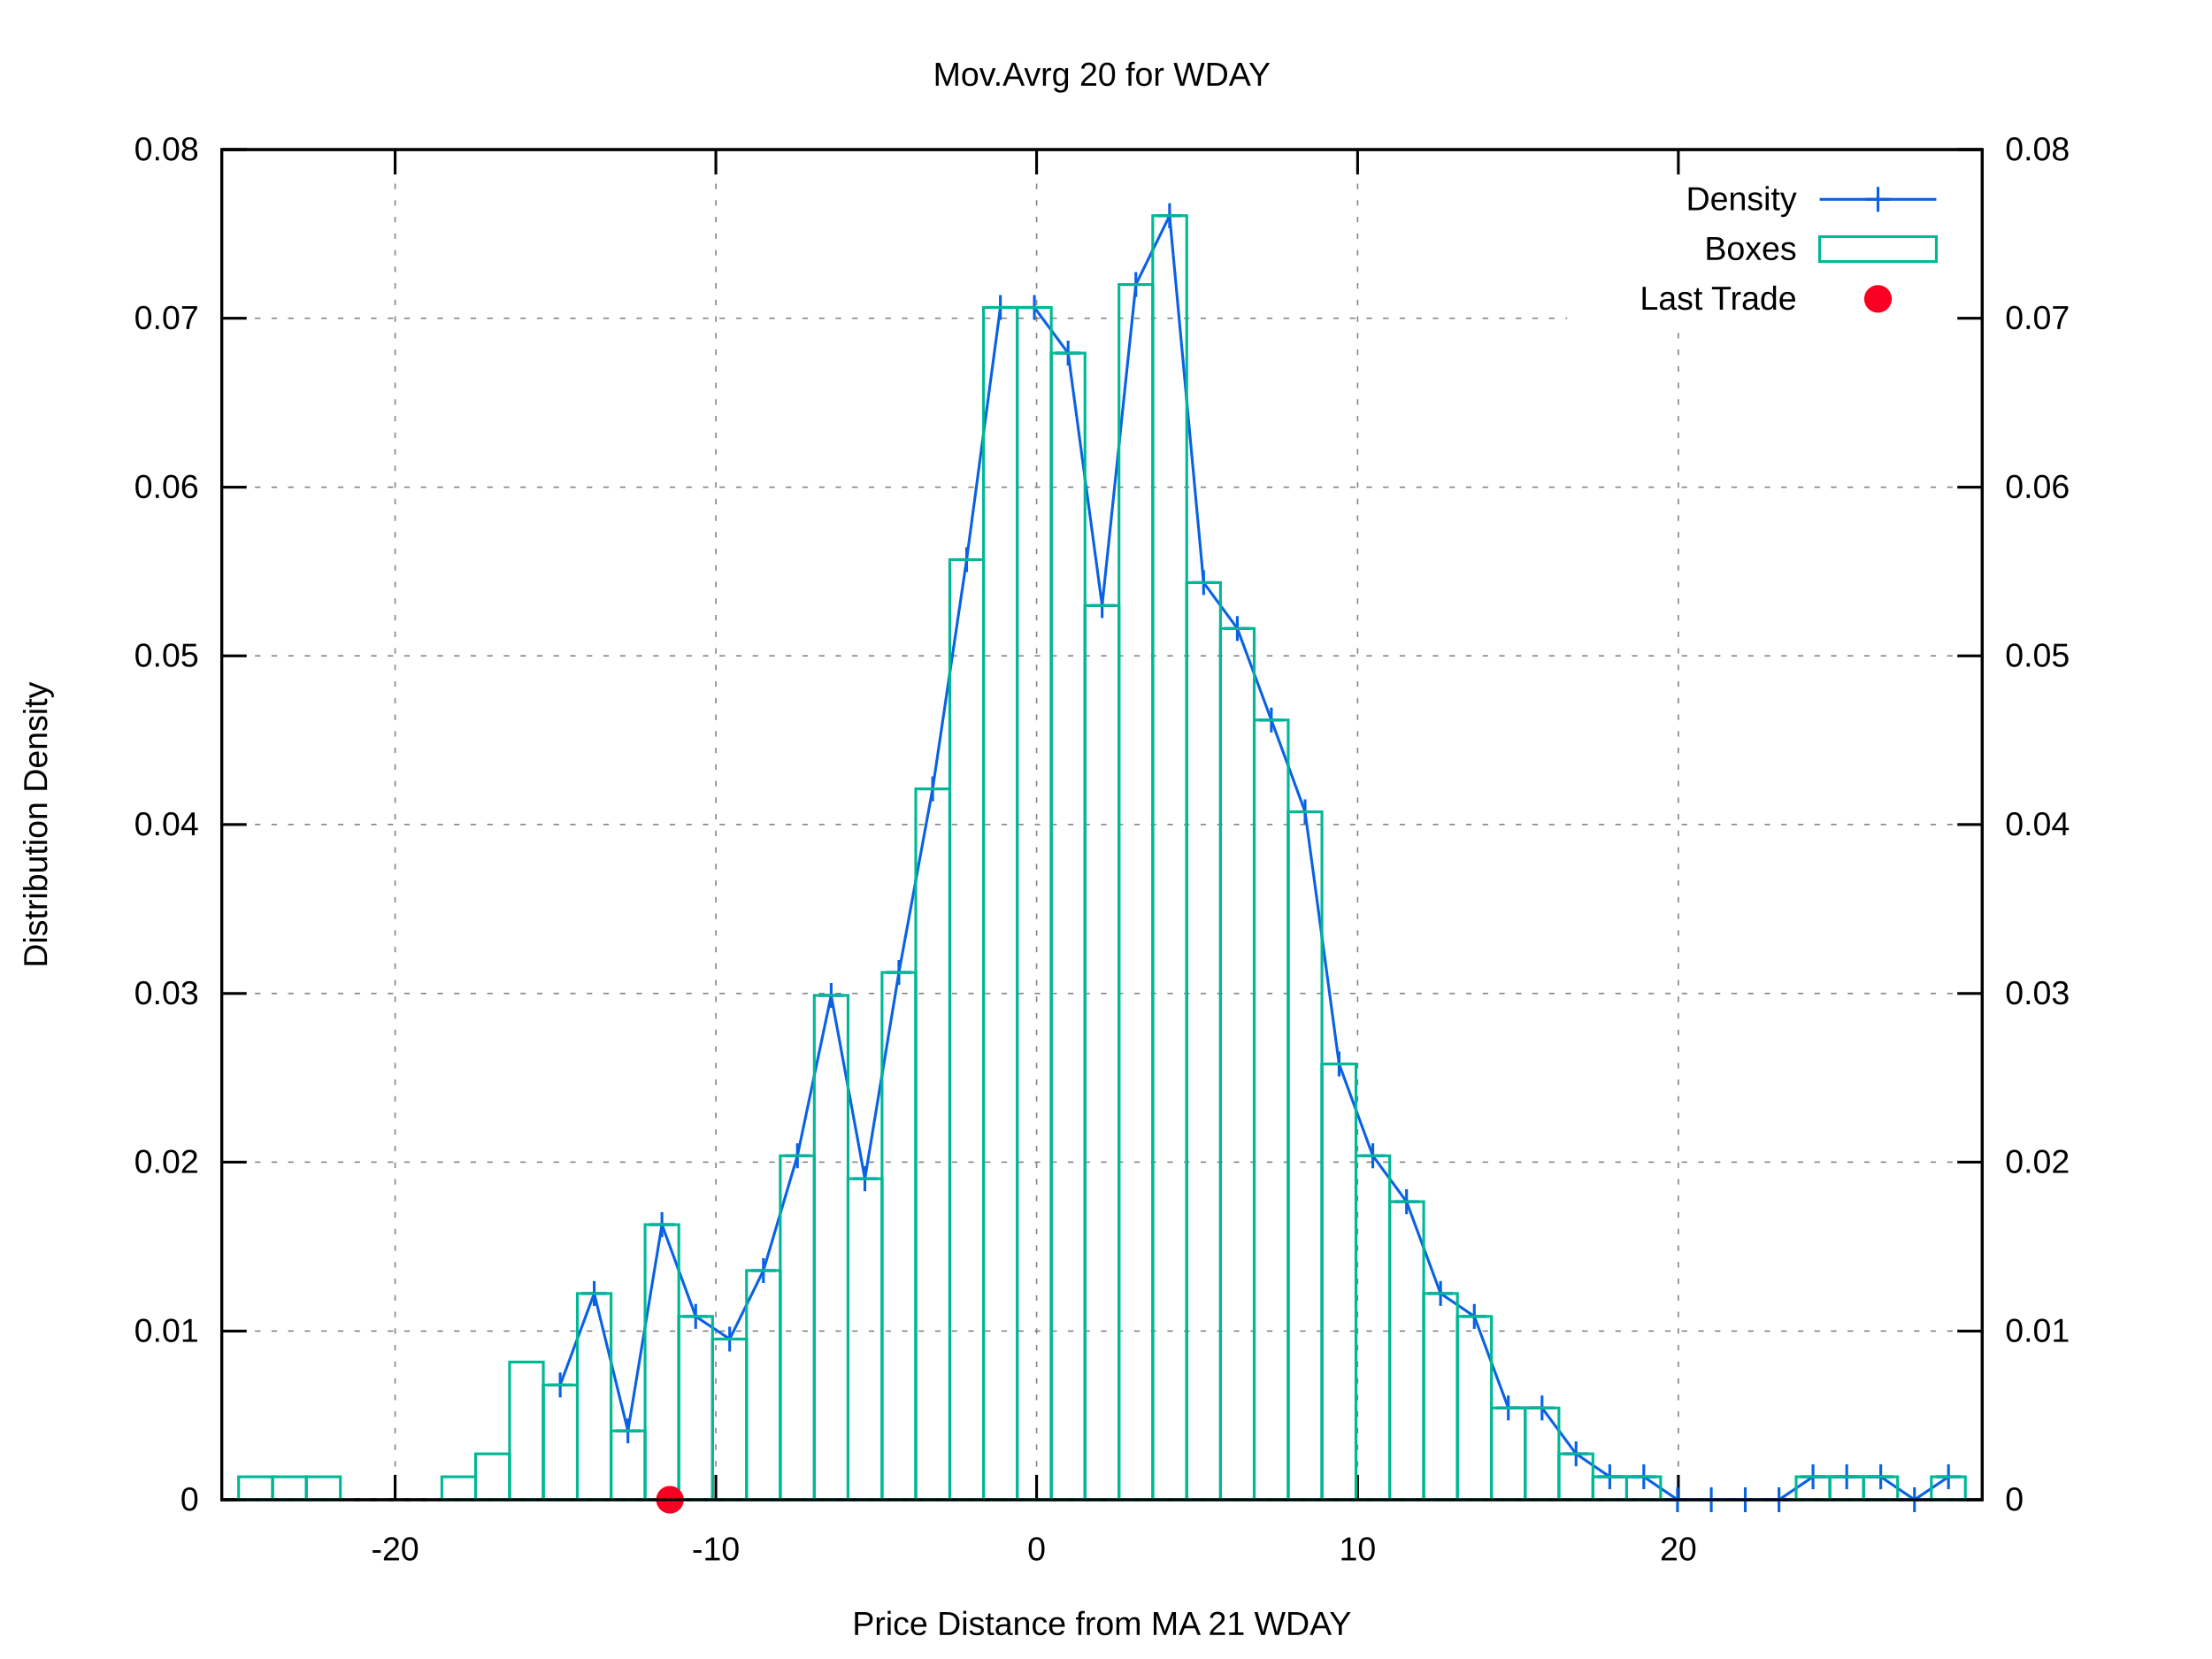
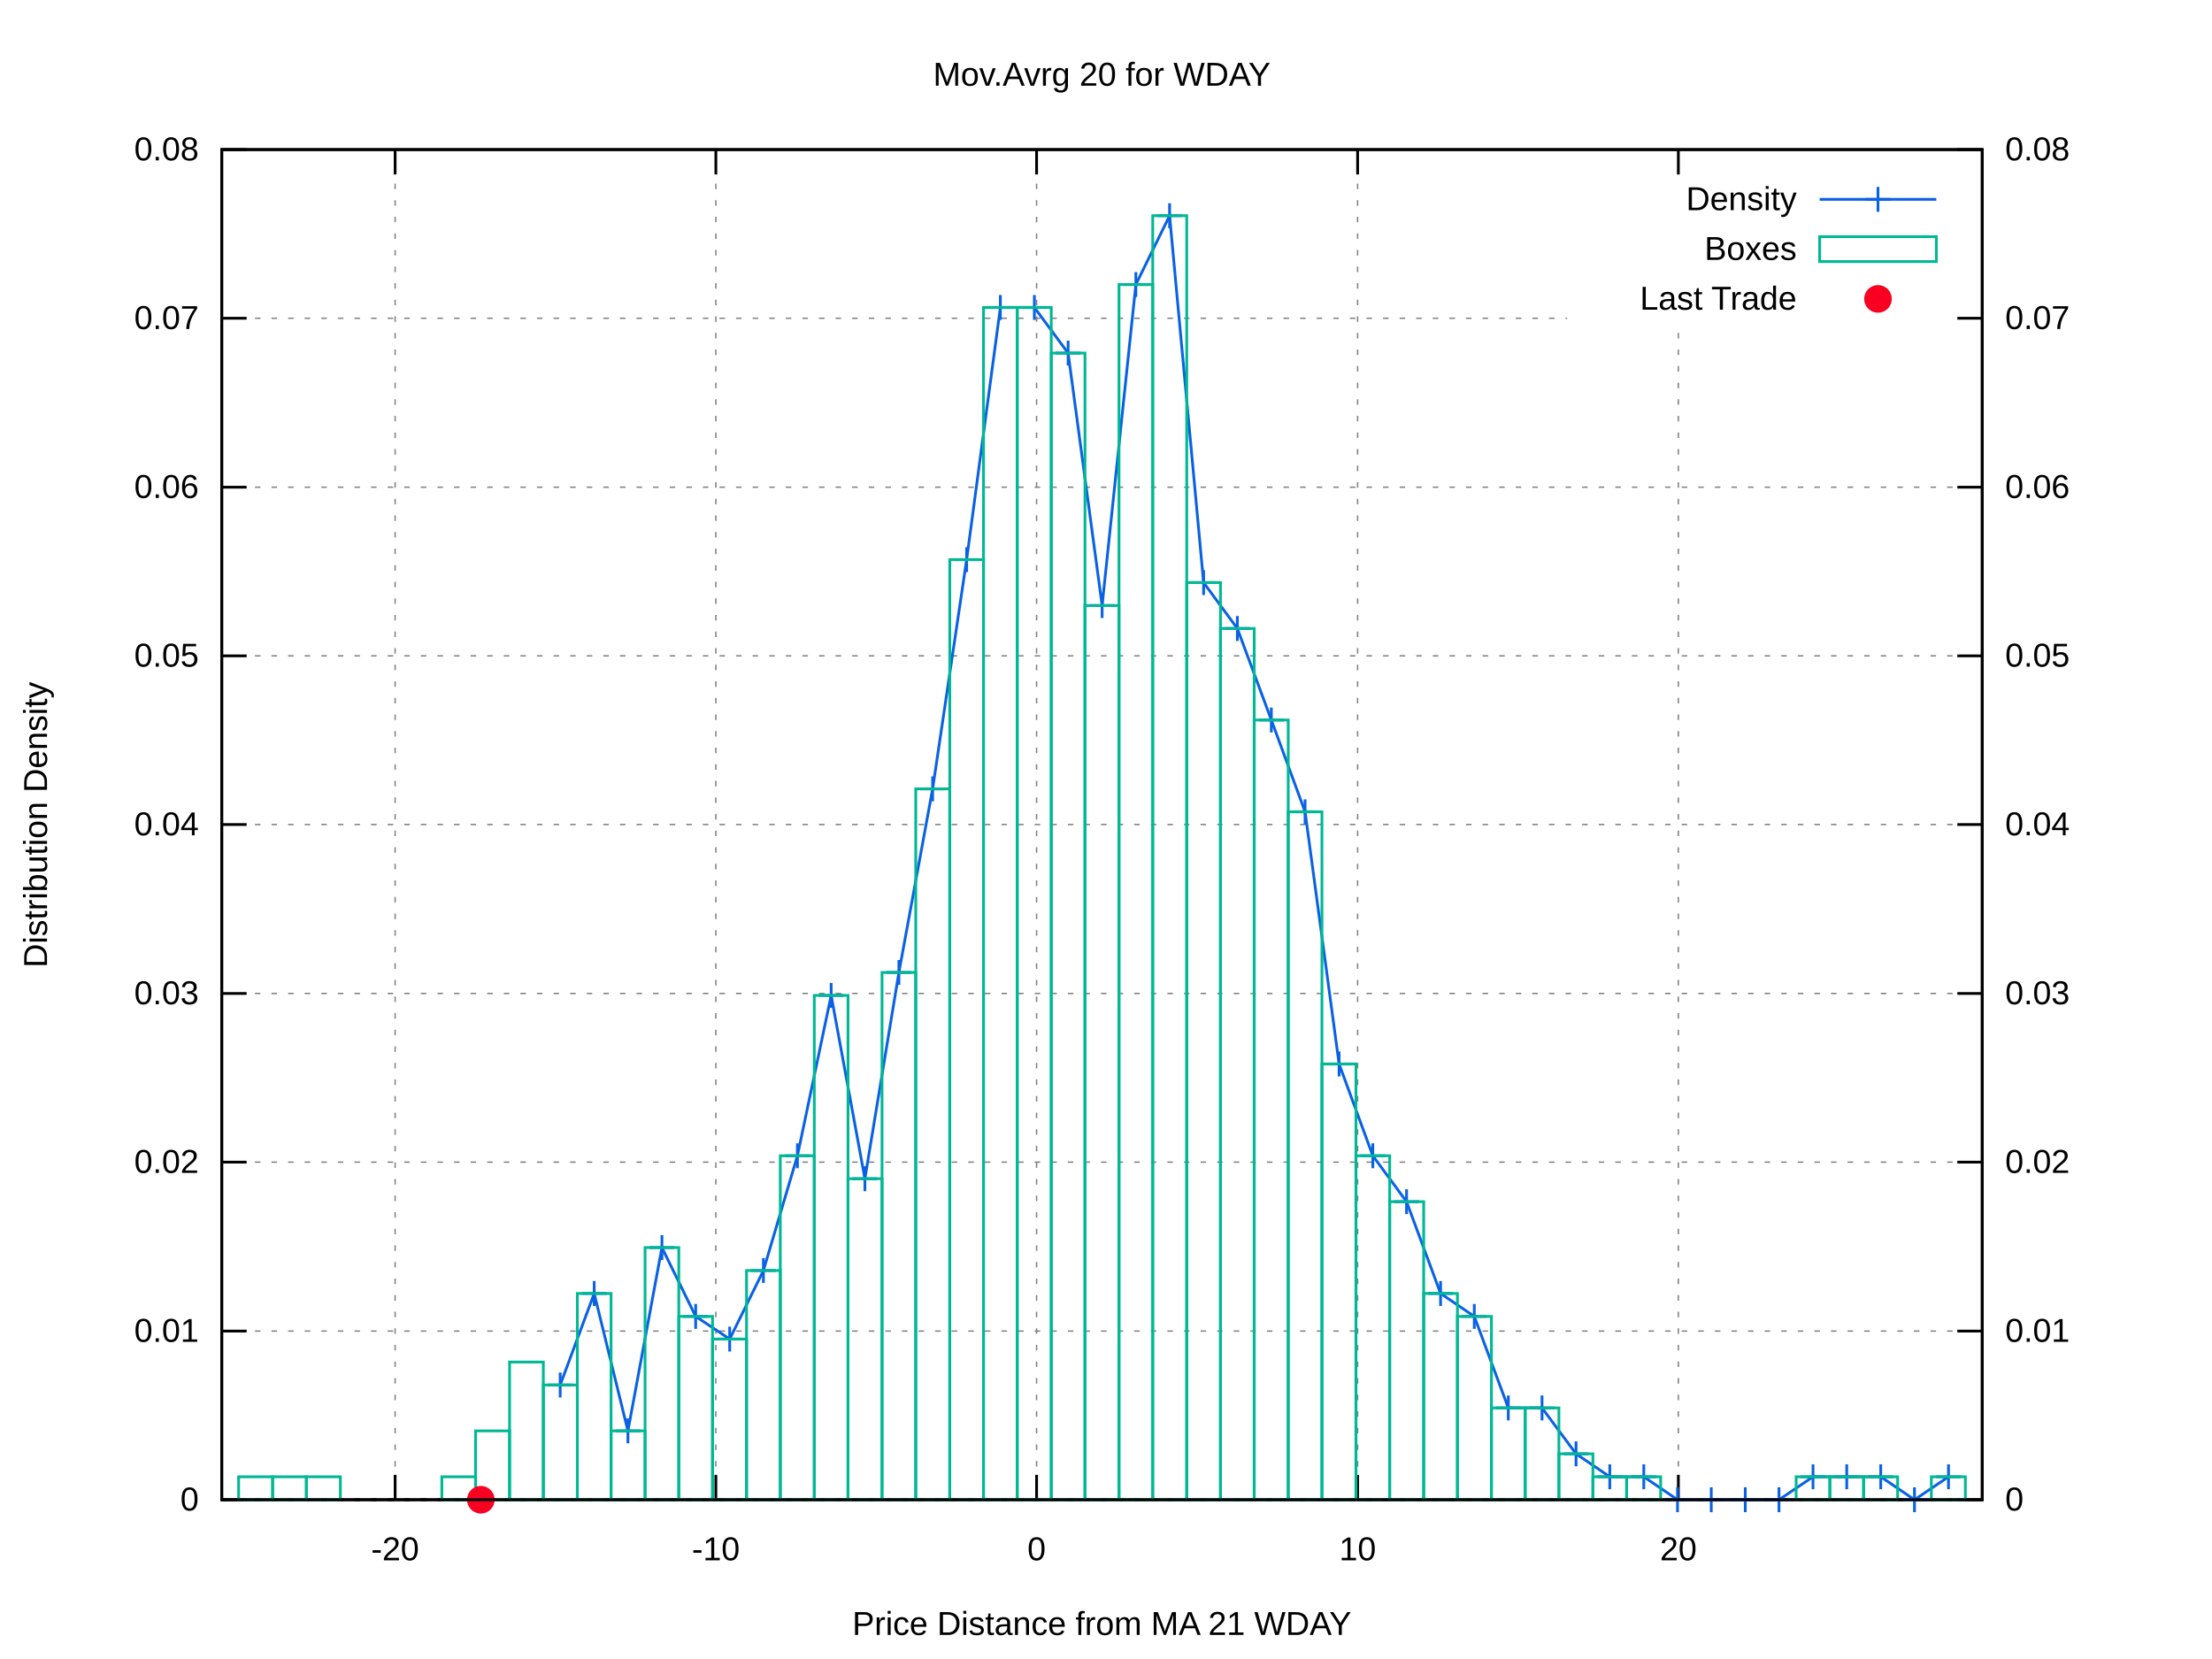
<svg xmlns="http://www.w3.org/2000/svg" xmlns:xlink="http://www.w3.org/1999/xlink" viewBox="0 0 800 600">
  <g id="gnuplot_canvas">
    <rect x="0" y="0" width="800" height="600" fill="#ffffff" />
    <defs>
      <circle id="gpDot" r="0.5" stroke-width="0.5" />
      <path id="gpPt0" stroke-width="0.222" stroke="currentColor" d="M-1,0 h2 M0,-1 v2" />
      <path id="gpPt1" stroke-width="0.222" stroke="currentColor" d="M-1,-1 L1,1 M1,-1 L-1,1" />
      <path id="gpPt2" stroke-width="0.222" stroke="currentColor" d="M-1,0 L1,0 M0,-1 L0,1 M-1,-1 L1,1 M-1,1 L1,-1" />
      <rect id="gpPt3" stroke-width="0.222" stroke="currentColor" x="-1" y="-1" width="2" height="2" />
      <rect id="gpPt4" stroke-width="0.222" stroke="currentColor" fill="currentColor" x="-1" y="-1" width="2" height="2" />
      <circle id="gpPt5" stroke-width="0.222" stroke="currentColor" cx="0" cy="0" r="1" />
      <use xlink:href="#gpPt5" id="gpPt6" fill="currentColor" stroke="none" />
      <path id="gpPt7" stroke-width="0.222" stroke="currentColor" d="M0,-1.33 L-1.33,0.67 L1.33,0.67 z" />
      <use xlink:href="#gpPt7" id="gpPt8" fill="currentColor" stroke="none" />
      <use xlink:href="#gpPt7" id="gpPt9" stroke="currentColor" transform="rotate(180)" />
      <use xlink:href="#gpPt9" id="gpPt10" fill="currentColor" stroke="none" />
      <use xlink:href="#gpPt3" id="gpPt11" stroke="currentColor" transform="rotate(45)" />
      <use xlink:href="#gpPt11" id="gpPt12" fill="currentColor" stroke="none" />
      <path id="gpPt13" stroke-width="0.222" stroke="currentColor" d="M0,1.330 L1.265,0.411 L0.782,-1.067 L-0.782,-1.076 L-1.265,0.411 z" />
      <use xlink:href="#gpPt13" id="gpPt14" fill="currentColor" stroke="none" />
      <filter id="textbox" filterUnits="objectBoundingBox" x="0" y="0" height="1" width="1">
        <feFlood flood-color="#FFFFFF" flood-opacity="1" result="bgnd" />
        <feComposite in="SourceGraphic" in2="bgnd" operator="atop" />
      </filter>
      <filter id="greybox" filterUnits="objectBoundingBox" x="0" y="0" height="1" width="1">
        <feFlood flood-color="lightgrey" flood-opacity="1" result="grey" />
        <feComposite in="SourceGraphic" in2="grey" operator="atop" />
      </filter>
    </defs>
    <g fill="none" color="#FFFFFF" stroke="black" stroke-width="1.00" stroke-linecap="butt" stroke-linejoin="miter">
</g>
    <g fill="none" color="black" stroke="currentColor" stroke-width="1.00" stroke-linecap="butt" stroke-linejoin="miter">
</g>
    <g fill="none" color="black" stroke="black" stroke-width="0.50" stroke-linecap="butt" stroke-linejoin="miter">
</g>
    <g fill="none" color="gray" stroke="currentColor" stroke-width="0.50" stroke-linecap="butt" stroke-linejoin="miter">
      <path stroke="gray" stroke-dasharray="2,4" class="gridline" d="M80.2,542.4 L716.9,542.4  " />
    </g>
    <g fill="none" color="gray" stroke="gray" stroke-width="1.00" stroke-linecap="butt" stroke-linejoin="miter">
</g>
    <g fill="none" color="black" stroke="currentColor" stroke-width="1.00" stroke-linecap="butt" stroke-linejoin="miter">
      <path stroke="black" d="M80.2,542.4 L89.2,542.4  " />
      <g transform="translate(71.9,546.3)" stroke="none" fill="black" font-family="arial" font-size="12.00" text-anchor="end">
        <text>
          <tspan font-family="arial"> 0</tspan>
        </text>
      </g>
    </g>
    <g fill="none" color="black" stroke="currentColor" stroke-width="1.00" stroke-linecap="butt" stroke-linejoin="miter">
</g>
    <g fill="none" color="black" stroke="black" stroke-width="0.50" stroke-linecap="butt" stroke-linejoin="miter">
</g>
    <g fill="none" color="gray" stroke="currentColor" stroke-width="0.50" stroke-linecap="butt" stroke-linejoin="miter">
      <path stroke="gray" stroke-dasharray="2,4" class="gridline" d="M80.2,481.4 L716.9,481.4  " />
    </g>
    <g fill="none" color="gray" stroke="gray" stroke-width="1.00" stroke-linecap="butt" stroke-linejoin="miter">
</g>
    <g fill="none" color="black" stroke="currentColor" stroke-width="1.00" stroke-linecap="butt" stroke-linejoin="miter">
      <path stroke="black" d="M80.2,481.4 L89.2,481.4  " />
      <g transform="translate(71.9,485.3)" stroke="none" fill="black" font-family="arial" font-size="12.00" text-anchor="end">
        <text>
          <tspan font-family="arial"> 0.01</tspan>
        </text>
      </g>
    </g>
    <g fill="none" color="black" stroke="currentColor" stroke-width="1.00" stroke-linecap="butt" stroke-linejoin="miter">
</g>
    <g fill="none" color="black" stroke="black" stroke-width="0.50" stroke-linecap="butt" stroke-linejoin="miter">
</g>
    <g fill="none" color="gray" stroke="currentColor" stroke-width="0.50" stroke-linecap="butt" stroke-linejoin="miter">
      <path stroke="gray" stroke-dasharray="2,4" class="gridline" d="M80.2,420.3 L716.9,420.3  " />
    </g>
    <g fill="none" color="gray" stroke="gray" stroke-width="1.00" stroke-linecap="butt" stroke-linejoin="miter">
</g>
    <g fill="none" color="black" stroke="currentColor" stroke-width="1.00" stroke-linecap="butt" stroke-linejoin="miter">
      <path stroke="black" d="M80.2,420.3 L89.2,420.3  " />
      <g transform="translate(71.9,424.2)" stroke="none" fill="black" font-family="arial" font-size="12.00" text-anchor="end">
        <text>
          <tspan font-family="arial"> 0.02</tspan>
        </text>
      </g>
    </g>
    <g fill="none" color="black" stroke="currentColor" stroke-width="1.00" stroke-linecap="butt" stroke-linejoin="miter">
</g>
    <g fill="none" color="black" stroke="black" stroke-width="0.50" stroke-linecap="butt" stroke-linejoin="miter">
</g>
    <g fill="none" color="gray" stroke="currentColor" stroke-width="0.50" stroke-linecap="butt" stroke-linejoin="miter">
      <path stroke="gray" stroke-dasharray="2,4" class="gridline" d="M80.2,359.3 L716.9,359.3  " />
    </g>
    <g fill="none" color="gray" stroke="gray" stroke-width="1.00" stroke-linecap="butt" stroke-linejoin="miter">
</g>
    <g fill="none" color="black" stroke="currentColor" stroke-width="1.00" stroke-linecap="butt" stroke-linejoin="miter">
      <path stroke="black" d="M80.2,359.3 L89.2,359.3  " />
      <g transform="translate(71.9,363.2)" stroke="none" fill="black" font-family="arial" font-size="12.00" text-anchor="end">
        <text>
          <tspan font-family="arial"> 0.03</tspan>
        </text>
      </g>
    </g>
    <g fill="none" color="black" stroke="currentColor" stroke-width="1.00" stroke-linecap="butt" stroke-linejoin="miter">
</g>
    <g fill="none" color="black" stroke="black" stroke-width="0.50" stroke-linecap="butt" stroke-linejoin="miter">
</g>
    <g fill="none" color="gray" stroke="currentColor" stroke-width="0.50" stroke-linecap="butt" stroke-linejoin="miter">
      <path stroke="gray" stroke-dasharray="2,4" class="gridline" d="M80.2,298.2 L716.9,298.2  " />
    </g>
    <g fill="none" color="gray" stroke="gray" stroke-width="1.00" stroke-linecap="butt" stroke-linejoin="miter">
</g>
    <g fill="none" color="black" stroke="currentColor" stroke-width="1.00" stroke-linecap="butt" stroke-linejoin="miter">
      <path stroke="black" d="M80.2,298.2 L89.2,298.2  " />
      <g transform="translate(71.9,302.1)" stroke="none" fill="black" font-family="arial" font-size="12.00" text-anchor="end">
        <text>
          <tspan font-family="arial"> 0.04</tspan>
        </text>
      </g>
    </g>
    <g fill="none" color="black" stroke="currentColor" stroke-width="1.00" stroke-linecap="butt" stroke-linejoin="miter">
</g>
    <g fill="none" color="black" stroke="black" stroke-width="0.50" stroke-linecap="butt" stroke-linejoin="miter">
</g>
    <g fill="none" color="gray" stroke="currentColor" stroke-width="0.50" stroke-linecap="butt" stroke-linejoin="miter">
      <path stroke="gray" stroke-dasharray="2,4" class="gridline" d="M80.2,237.2 L716.9,237.2  " />
    </g>
    <g fill="none" color="gray" stroke="gray" stroke-width="1.00" stroke-linecap="butt" stroke-linejoin="miter">
</g>
    <g fill="none" color="black" stroke="currentColor" stroke-width="1.00" stroke-linecap="butt" stroke-linejoin="miter">
      <path stroke="black" d="M80.2,237.2 L89.2,237.2  " />
      <g transform="translate(71.9,241.1)" stroke="none" fill="black" font-family="arial" font-size="12.00" text-anchor="end">
        <text>
          <tspan font-family="arial"> 0.05</tspan>
        </text>
      </g>
    </g>
    <g fill="none" color="black" stroke="currentColor" stroke-width="1.00" stroke-linecap="butt" stroke-linejoin="miter">
</g>
    <g fill="none" color="black" stroke="black" stroke-width="0.50" stroke-linecap="butt" stroke-linejoin="miter">
</g>
    <g fill="none" color="gray" stroke="currentColor" stroke-width="0.50" stroke-linecap="butt" stroke-linejoin="miter">
      <path stroke="gray" stroke-dasharray="2,4" class="gridline" d="M80.2,176.2 L716.9,176.2  " />
    </g>
    <g fill="none" color="gray" stroke="gray" stroke-width="1.00" stroke-linecap="butt" stroke-linejoin="miter">
</g>
    <g fill="none" color="black" stroke="currentColor" stroke-width="1.00" stroke-linecap="butt" stroke-linejoin="miter">
      <path stroke="black" d="M80.2,176.2 L89.2,176.2  " />
      <g transform="translate(71.9,180.1)" stroke="none" fill="black" font-family="arial" font-size="12.00" text-anchor="end">
        <text>
          <tspan font-family="arial"> 0.06</tspan>
        </text>
      </g>
    </g>
    <g fill="none" color="black" stroke="currentColor" stroke-width="1.00" stroke-linecap="butt" stroke-linejoin="miter">
</g>
    <g fill="none" color="black" stroke="black" stroke-width="0.50" stroke-linecap="butt" stroke-linejoin="miter">
</g>
    <g fill="none" color="gray" stroke="currentColor" stroke-width="0.50" stroke-linecap="butt" stroke-linejoin="miter">
      <path stroke="gray" stroke-dasharray="2,4" class="gridline" d="M80.2,115.1 L566.8,115.1 M708.6,115.1 L716.9,115.1  " />
    </g>
    <g fill="none" color="gray" stroke="gray" stroke-width="1.00" stroke-linecap="butt" stroke-linejoin="miter">
</g>
    <g fill="none" color="black" stroke="currentColor" stroke-width="1.00" stroke-linecap="butt" stroke-linejoin="miter">
      <path stroke="black" d="M80.2,115.1 L89.2,115.1  " />
      <g transform="translate(71.9,119.0)" stroke="none" fill="black" font-family="arial" font-size="12.00" text-anchor="end">
        <text>
          <tspan font-family="arial"> 0.07</tspan>
        </text>
      </g>
    </g>
    <g fill="none" color="black" stroke="currentColor" stroke-width="1.00" stroke-linecap="butt" stroke-linejoin="miter">
</g>
    <g fill="none" color="black" stroke="black" stroke-width="0.50" stroke-linecap="butt" stroke-linejoin="miter">
</g>
    <g fill="none" color="gray" stroke="currentColor" stroke-width="0.50" stroke-linecap="butt" stroke-linejoin="miter">
      <path stroke="gray" stroke-dasharray="2,4" class="gridline" d="M80.2,54.1 L716.9,54.1  " />
    </g>
    <g fill="none" color="gray" stroke="gray" stroke-width="1.00" stroke-linecap="butt" stroke-linejoin="miter">
</g>
    <g fill="none" color="black" stroke="currentColor" stroke-width="1.00" stroke-linecap="butt" stroke-linejoin="miter">
      <path stroke="black" d="M80.2,54.1 L89.2,54.1  " />
      <g transform="translate(71.9,58.0)" stroke="none" fill="black" font-family="arial" font-size="12.00" text-anchor="end">
        <text>
          <tspan font-family="arial"> 0.08</tspan>
        </text>
      </g>
    </g>
    <g fill="none" color="black" stroke="currentColor" stroke-width="1.00" stroke-linecap="butt" stroke-linejoin="miter">
</g>
    <g fill="none" color="black" stroke="black" stroke-width="0.50" stroke-linecap="butt" stroke-linejoin="miter">
</g>
    <g fill="none" color="gray" stroke="currentColor" stroke-width="0.50" stroke-linecap="butt" stroke-linejoin="miter">
      <path stroke="gray" stroke-dasharray="2,4" class="gridline" d="M142.9,542.4 L142.9,54.1  " />
    </g>
    <g fill="none" color="gray" stroke="gray" stroke-width="1.00" stroke-linecap="butt" stroke-linejoin="miter">
</g>
    <g fill="none" color="black" stroke="currentColor" stroke-width="1.00" stroke-linecap="butt" stroke-linejoin="miter">
      <path stroke="black" d="M142.9,542.4 L142.9,533.4 M142.9,54.1 L142.9,63.1  " />
      <g transform="translate(142.9,564.3)" stroke="none" fill="black" font-family="arial" font-size="12.00" text-anchor="middle">
        <text>
          <tspan font-family="arial">-20</tspan>
        </text>
      </g>
    </g>
    <g fill="none" color="black" stroke="currentColor" stroke-width="1.00" stroke-linecap="butt" stroke-linejoin="miter">
</g>
    <g fill="none" color="black" stroke="black" stroke-width="0.50" stroke-linecap="butt" stroke-linejoin="miter">
</g>
    <g fill="none" color="gray" stroke="currentColor" stroke-width="0.50" stroke-linecap="butt" stroke-linejoin="miter">
      <path stroke="gray" stroke-dasharray="2,4" class="gridline" d="M258.9,542.4 L258.9,54.1  " />
    </g>
    <g fill="none" color="gray" stroke="gray" stroke-width="1.00" stroke-linecap="butt" stroke-linejoin="miter">
</g>
    <g fill="none" color="black" stroke="currentColor" stroke-width="1.00" stroke-linecap="butt" stroke-linejoin="miter">
      <path stroke="black" d="M258.9,542.4 L258.9,533.4 M258.9,54.1 L258.9,63.1  " />
      <g transform="translate(258.9,564.3)" stroke="none" fill="black" font-family="arial" font-size="12.00" text-anchor="middle">
        <text>
          <tspan font-family="arial">-10</tspan>
        </text>
      </g>
    </g>
    <g fill="none" color="black" stroke="currentColor" stroke-width="1.00" stroke-linecap="butt" stroke-linejoin="miter">
</g>
    <g fill="none" color="black" stroke="black" stroke-width="0.50" stroke-linecap="butt" stroke-linejoin="miter">
</g>
    <g fill="none" color="gray" stroke="currentColor" stroke-width="0.50" stroke-linecap="butt" stroke-linejoin="miter">
      <path stroke="gray" stroke-dasharray="2,4" class="gridline" d="M374.9,542.4 L374.9,54.1  " />
    </g>
    <g fill="none" color="gray" stroke="gray" stroke-width="1.00" stroke-linecap="butt" stroke-linejoin="miter">
</g>
    <g fill="none" color="black" stroke="currentColor" stroke-width="1.00" stroke-linecap="butt" stroke-linejoin="miter">
      <path stroke="black" d="M374.9,542.4 L374.9,533.4 M374.9,54.1 L374.9,63.1  " />
      <g transform="translate(374.9,564.3)" stroke="none" fill="black" font-family="arial" font-size="12.00" text-anchor="middle">
        <text>
          <tspan font-family="arial"> 0</tspan>
        </text>
      </g>
    </g>
    <g fill="none" color="black" stroke="currentColor" stroke-width="1.00" stroke-linecap="butt" stroke-linejoin="miter">
</g>
    <g fill="none" color="black" stroke="black" stroke-width="0.50" stroke-linecap="butt" stroke-linejoin="miter">
</g>
    <g fill="none" color="gray" stroke="currentColor" stroke-width="0.50" stroke-linecap="butt" stroke-linejoin="miter">
      <path stroke="gray" stroke-dasharray="2,4" class="gridline" d="M491.0,542.4 L491.0,54.1  " />
    </g>
    <g fill="none" color="gray" stroke="gray" stroke-width="1.00" stroke-linecap="butt" stroke-linejoin="miter">
</g>
    <g fill="none" color="black" stroke="currentColor" stroke-width="1.00" stroke-linecap="butt" stroke-linejoin="miter">
      <path stroke="black" d="M491.0,542.4 L491.0,533.4 M491.0,54.1 L491.0,63.1  " />
      <g transform="translate(491.0,564.3)" stroke="none" fill="black" font-family="arial" font-size="12.00" text-anchor="middle">
        <text>
          <tspan font-family="arial"> 10</tspan>
        </text>
      </g>
    </g>
    <g fill="none" color="black" stroke="currentColor" stroke-width="1.00" stroke-linecap="butt" stroke-linejoin="miter">
</g>
    <g fill="none" color="black" stroke="black" stroke-width="0.50" stroke-linecap="butt" stroke-linejoin="miter">
</g>
    <g fill="none" color="gray" stroke="currentColor" stroke-width="0.50" stroke-linecap="butt" stroke-linejoin="miter">
      <path stroke="gray" stroke-dasharray="2,4" class="gridline" d="M607.0,542.4 L607.0,117.1 M607.0,63.1 L607.0,54.1  " />
    </g>
    <g fill="none" color="gray" stroke="gray" stroke-width="1.00" stroke-linecap="butt" stroke-linejoin="miter">
</g>
    <g fill="none" color="black" stroke="currentColor" stroke-width="1.00" stroke-linecap="butt" stroke-linejoin="miter">
      <path stroke="black" d="M607.0,542.4 L607.0,533.4 M607.0,54.1 L607.0,63.1  " />
      <g transform="translate(607.0,564.3)" stroke="none" fill="black" font-family="arial" font-size="12.00" text-anchor="middle">
        <text>
          <tspan font-family="arial"> 20</tspan>
        </text>
      </g>
    </g>
    <g fill="none" color="black" stroke="currentColor" stroke-width="1.00" stroke-linecap="butt" stroke-linejoin="miter">
      <path stroke="black" d="M716.9,542.4 L707.9,542.4  " />
      <g transform="translate(725.2,546.3)" stroke="none" fill="black" font-family="arial" font-size="12.00" text-anchor="start">
        <text>
          <tspan font-family="arial"> 0</tspan>
        </text>
      </g>
    </g>
    <g fill="none" color="black" stroke="currentColor" stroke-width="1.00" stroke-linecap="butt" stroke-linejoin="miter">
      <path stroke="black" d="M716.9,481.4 L707.9,481.4  " />
      <g transform="translate(725.2,485.3)" stroke="none" fill="black" font-family="arial" font-size="12.00" text-anchor="start">
        <text>
          <tspan font-family="arial"> 0.01</tspan>
        </text>
      </g>
    </g>
    <g fill="none" color="black" stroke="currentColor" stroke-width="1.00" stroke-linecap="butt" stroke-linejoin="miter">
      <path stroke="black" d="M716.9,420.3 L707.9,420.3  " />
      <g transform="translate(725.2,424.2)" stroke="none" fill="black" font-family="arial" font-size="12.00" text-anchor="start">
        <text>
          <tspan font-family="arial"> 0.02</tspan>
        </text>
      </g>
    </g>
    <g fill="none" color="black" stroke="currentColor" stroke-width="1.00" stroke-linecap="butt" stroke-linejoin="miter">
      <path stroke="black" d="M716.9,359.3 L707.9,359.3  " />
      <g transform="translate(725.2,363.2)" stroke="none" fill="black" font-family="arial" font-size="12.00" text-anchor="start">
        <text>
          <tspan font-family="arial"> 0.03</tspan>
        </text>
      </g>
    </g>
    <g fill="none" color="black" stroke="currentColor" stroke-width="1.00" stroke-linecap="butt" stroke-linejoin="miter">
      <path stroke="black" d="M716.9,298.2 L707.9,298.2  " />
      <g transform="translate(725.2,302.1)" stroke="none" fill="black" font-family="arial" font-size="12.00" text-anchor="start">
        <text>
          <tspan font-family="arial"> 0.04</tspan>
        </text>
      </g>
    </g>
    <g fill="none" color="black" stroke="currentColor" stroke-width="1.00" stroke-linecap="butt" stroke-linejoin="miter">
      <path stroke="black" d="M716.9,237.2 L707.9,237.2  " />
      <g transform="translate(725.2,241.1)" stroke="none" fill="black" font-family="arial" font-size="12.00" text-anchor="start">
        <text>
          <tspan font-family="arial"> 0.05</tspan>
        </text>
      </g>
    </g>
    <g fill="none" color="black" stroke="currentColor" stroke-width="1.00" stroke-linecap="butt" stroke-linejoin="miter">
      <path stroke="black" d="M716.9,176.2 L707.9,176.2  " />
      <g transform="translate(725.2,180.1)" stroke="none" fill="black" font-family="arial" font-size="12.00" text-anchor="start">
        <text>
          <tspan font-family="arial"> 0.06</tspan>
        </text>
      </g>
    </g>
    <g fill="none" color="black" stroke="currentColor" stroke-width="1.00" stroke-linecap="butt" stroke-linejoin="miter">
      <path stroke="black" d="M716.9,115.1 L707.9,115.1  " />
      <g transform="translate(725.2,119.0)" stroke="none" fill="black" font-family="arial" font-size="12.00" text-anchor="start">
        <text>
          <tspan font-family="arial"> 0.07</tspan>
        </text>
      </g>
    </g>
    <g fill="none" color="black" stroke="currentColor" stroke-width="1.00" stroke-linecap="butt" stroke-linejoin="miter">
      <path stroke="black" d="M716.9,54.1 L707.9,54.1  " />
      <g transform="translate(725.2,58.0)" stroke="none" fill="black" font-family="arial" font-size="12.00" text-anchor="start">
        <text>
          <tspan font-family="arial"> 0.08</tspan>
        </text>
      </g>
    </g>
    <g fill="none" color="black" stroke="currentColor" stroke-width="1.00" stroke-linecap="butt" stroke-linejoin="miter">
</g>
    <g fill="none" color="gray" stroke="currentColor" stroke-width="1.00" stroke-linecap="butt" stroke-linejoin="miter">
      <path stroke="black" stroke-dasharray="2,4" d="M80.2,542.4 L716.9,542.4  " />
    </g>
    <g fill="none" color="black" stroke="currentColor" stroke-width="1.00" stroke-linecap="butt" stroke-linejoin="miter">
      <path stroke="black" d="M80.2,54.1 L80.2,542.4 L716.9,542.4 L716.9,54.1 L80.2,54.1 Z  " />
    </g>
    <g fill="none" color="black" stroke="currentColor" stroke-width="1.00" stroke-linecap="butt" stroke-linejoin="miter">
      <g transform="translate(17.0,298.3) rotate(270)" stroke="none" fill="black" font-family="arial" font-size="12.00" text-anchor="middle">
        <text>
          <tspan font-family="arial">Distribution Density</tspan>
        </text>
      </g>
    </g>
    <g fill="none" color="black" stroke="currentColor" stroke-width="1.00" stroke-linecap="butt" stroke-linejoin="miter">
      <g transform="translate(398.5,591.3)" stroke="none" fill="black" font-family="arial" font-size="12.00" text-anchor="middle">
        <text>
          <tspan font-family="arial">Price Distance from MA 21 WDAY</tspan>
        </text>
      </g>
    </g>
    <g fill="none" color="black" stroke="currentColor" stroke-width="1.00" stroke-linecap="butt" stroke-linejoin="miter">
      <g transform="translate(398.5,31.0)" stroke="none" fill="black" font-family="arial" font-size="12.00" text-anchor="middle">
        <text>
          <tspan font-family="arial">Mov.Avrg 20 for WDAY </tspan>
        </text>
      </g>
    </g>
    <g id="gnuplot_plot_1">
      <g fill="none" color="black" stroke="currentColor" stroke-width="1.00" stroke-linecap="butt" stroke-linejoin="miter">
        <g transform="translate(649.8,76.0)" stroke="none" fill="black" font-family="arial" font-size="12.00" text-anchor="end">
          <text>
            <tspan font-family="arial">Density</tspan>
          </text>
        </g>
      </g>
      <g fill="none" color="black" stroke="currentColor" stroke-width="1.00" stroke-linecap="butt" stroke-linejoin="miter">
-         <path stroke="rgb(  9,  97, 228)" d="M658.1,72.1 L700.3,72.1 M202.6,500.9 L214.9,467.8 L227.1,517.5 L239.4,442.9 L251.6,476.1 L263.9,484.3   L276.1,459.5 L288.4,418.0 L300.6,360.0 L312.8,426.3 L325.1,351.7 L337.3,285.3 L349.6,202.4 L361.8,111.2   L374.1,111.2 L386.3,127.7 L398.6,219.0 L410.8,102.9 L423.0,78.0 L435.3,210.7 L447.5,227.3 L459.8,260.4   L472.0,293.6 L484.3,384.8 L496.5,418.0 L508.7,434.6 L521.0,467.8 L533.2,476.1 L545.5,509.2 L557.7,509.2   L570.0,525.8 L582.2,534.1 L594.5,534.1 L606.7,542.4 L618.9,542.4 L631.2,542.4 L643.4,542.4 L655.7,534.1   L667.9,534.1 L680.2,534.1 L692.4,542.4 L704.7,534.1  " />
+         <path stroke="rgb(  9,  97, 228)" d="M658.1,72.1 L700.3,72.1 M202.6,500.9 L214.9,467.8 L227.1,517.5 L239.4,451.2 L251.6,476.1 L263.9,484.3   L276.1,459.5 L288.4,418.0 L300.6,360.0 L312.8,426.3 L325.1,351.7 L337.3,285.3 L349.6,202.4 L361.8,111.2   L374.1,111.2 L386.3,127.7 L398.6,219.0 L410.8,102.9 L423.0,78.0 L435.3,210.7 L447.5,227.3 L459.8,260.4   L472.0,293.6 L484.3,384.8 L496.5,418.0 L508.7,434.6 L521.0,467.8 L533.2,476.1 L545.5,509.2 L557.7,509.2   L570.0,525.8 L582.2,534.1 L594.5,534.1 L606.7,542.4 L618.9,542.4 L631.2,542.4 L643.4,542.4 L655.7,534.1   L667.9,534.1 L680.2,534.1 L692.4,542.4 L704.7,534.1  " />
        <use xlink:href="#gpPt0" transform="translate(202.6,500.9) scale(4.50)" color="rgb(  9,  97, 228)" />
        <use xlink:href="#gpPt0" transform="translate(214.9,467.8) scale(4.50)" color="rgb(  9,  97, 228)" />
        <use xlink:href="#gpPt0" transform="translate(227.1,517.5) scale(4.50)" color="rgb(  9,  97, 228)" />
-         <use xlink:href="#gpPt0" transform="translate(239.4,442.9) scale(4.50)" color="rgb(  9,  97, 228)" />
+         <use xlink:href="#gpPt0" transform="translate(239.4,451.2) scale(4.50)" color="rgb(  9,  97, 228)" />
        <use xlink:href="#gpPt0" transform="translate(251.6,476.1) scale(4.50)" color="rgb(  9,  97, 228)" />
        <use xlink:href="#gpPt0" transform="translate(263.9,484.3) scale(4.50)" color="rgb(  9,  97, 228)" />
        <use xlink:href="#gpPt0" transform="translate(276.1,459.5) scale(4.50)" color="rgb(  9,  97, 228)" />
        <use xlink:href="#gpPt0" transform="translate(288.4,418.0) scale(4.50)" color="rgb(  9,  97, 228)" />
        <use xlink:href="#gpPt0" transform="translate(300.6,360.0) scale(4.50)" color="rgb(  9,  97, 228)" />
        <use xlink:href="#gpPt0" transform="translate(312.8,426.3) scale(4.50)" color="rgb(  9,  97, 228)" />
        <use xlink:href="#gpPt0" transform="translate(325.1,351.7) scale(4.50)" color="rgb(  9,  97, 228)" />
        <use xlink:href="#gpPt0" transform="translate(337.3,285.3) scale(4.50)" color="rgb(  9,  97, 228)" />
        <use xlink:href="#gpPt0" transform="translate(349.6,202.4) scale(4.50)" color="rgb(  9,  97, 228)" />
        <use xlink:href="#gpPt0" transform="translate(361.8,111.2) scale(4.50)" color="rgb(  9,  97, 228)" />
        <use xlink:href="#gpPt0" transform="translate(374.1,111.2) scale(4.50)" color="rgb(  9,  97, 228)" />
        <use xlink:href="#gpPt0" transform="translate(386.3,127.7) scale(4.50)" color="rgb(  9,  97, 228)" />
        <use xlink:href="#gpPt0" transform="translate(398.6,219.0) scale(4.50)" color="rgb(  9,  97, 228)" />
        <use xlink:href="#gpPt0" transform="translate(410.8,102.9) scale(4.50)" color="rgb(  9,  97, 228)" />
        <use xlink:href="#gpPt0" transform="translate(423.0,78.0) scale(4.50)" color="rgb(  9,  97, 228)" />
        <use xlink:href="#gpPt0" transform="translate(435.3,210.7) scale(4.50)" color="rgb(  9,  97, 228)" />
        <use xlink:href="#gpPt0" transform="translate(447.5,227.3) scale(4.50)" color="rgb(  9,  97, 228)" />
        <use xlink:href="#gpPt0" transform="translate(459.8,260.4) scale(4.50)" color="rgb(  9,  97, 228)" />
        <use xlink:href="#gpPt0" transform="translate(472.0,293.6) scale(4.50)" color="rgb(  9,  97, 228)" />
        <use xlink:href="#gpPt0" transform="translate(484.3,384.8) scale(4.50)" color="rgb(  9,  97, 228)" />
        <use xlink:href="#gpPt0" transform="translate(496.5,418.0) scale(4.50)" color="rgb(  9,  97, 228)" />
        <use xlink:href="#gpPt0" transform="translate(508.7,434.6) scale(4.50)" color="rgb(  9,  97, 228)" />
        <use xlink:href="#gpPt0" transform="translate(521.0,467.8) scale(4.50)" color="rgb(  9,  97, 228)" />
        <use xlink:href="#gpPt0" transform="translate(533.2,476.1) scale(4.50)" color="rgb(  9,  97, 228)" />
        <use xlink:href="#gpPt0" transform="translate(545.5,509.2) scale(4.50)" color="rgb(  9,  97, 228)" />
        <use xlink:href="#gpPt0" transform="translate(557.7,509.2) scale(4.50)" color="rgb(  9,  97, 228)" />
        <use xlink:href="#gpPt0" transform="translate(570.0,525.8) scale(4.50)" color="rgb(  9,  97, 228)" />
        <use xlink:href="#gpPt0" transform="translate(582.2,534.1) scale(4.50)" color="rgb(  9,  97, 228)" />
        <use xlink:href="#gpPt0" transform="translate(594.5,534.1) scale(4.50)" color="rgb(  9,  97, 228)" />
        <use xlink:href="#gpPt0" transform="translate(606.7,542.4) scale(4.50)" color="rgb(  9,  97, 228)" />
        <use xlink:href="#gpPt0" transform="translate(618.9,542.4) scale(4.50)" color="rgb(  9,  97, 228)" />
        <use xlink:href="#gpPt0" transform="translate(631.2,542.4) scale(4.50)" color="rgb(  9,  97, 228)" />
        <use xlink:href="#gpPt0" transform="translate(643.4,542.4) scale(4.50)" color="rgb(  9,  97, 228)" />
        <use xlink:href="#gpPt0" transform="translate(655.7,534.1) scale(4.50)" color="rgb(  9,  97, 228)" />
        <use xlink:href="#gpPt0" transform="translate(667.9,534.1) scale(4.50)" color="rgb(  9,  97, 228)" />
        <use xlink:href="#gpPt0" transform="translate(680.2,534.1) scale(4.50)" color="rgb(  9,  97, 228)" />
        <use xlink:href="#gpPt0" transform="translate(692.4,542.4) scale(4.50)" color="rgb(  9,  97, 228)" />
        <use xlink:href="#gpPt0" transform="translate(704.7,534.1) scale(4.50)" color="rgb(  9,  97, 228)" />
        <use xlink:href="#gpPt0" transform="translate(679.2,72.1) scale(4.50)" color="rgb(  9,  97, 228)" />
      </g>
    </g>
    <g id="gnuplot_plot_2">
      <g fill="none" color="black" stroke="currentColor" stroke-width="1.00" stroke-linecap="butt" stroke-linejoin="miter">
        <g transform="translate(649.8,94.0)" stroke="none" fill="black" font-family="arial" font-size="12.00" text-anchor="end">
          <text>
            <tspan font-family="arial">Boxes</tspan>
          </text>
        </g>
      </g>
      <g fill="none" color="black" stroke="currentColor" stroke-width="1.00" stroke-linecap="butt" stroke-linejoin="miter">
        <path stroke="rgb(  0, 184, 148)" d="M658.1,94.6 L700.3,94.6 L700.3,85.6 L658.1,85.6 L658.1,94.6 Z  " />
        <path stroke="rgb(  0, 184, 148)" d="M86.3,542.4 L86.3,534.1 L98.6,534.1 L98.6,542.4 L86.3,542.4 Z  " />
        <path stroke="rgb(  0, 184, 148)" d="M98.6,542.4 L98.6,534.1 L110.8,534.1 L110.8,542.4 L98.6,542.4 Z  " />
        <path stroke="rgb(  0, 184, 148)" d="M110.8,542.4 L110.8,534.1 L123.1,534.1 L123.1,542.4 L110.8,542.4 Z  " />
        <path stroke="rgb(  0, 184, 148)" d="M159.8,542.4 L159.8,534.1 L172.0,534.1 L172.0,542.4 L159.8,542.4 Z  " />
-         <path stroke="rgb(  0, 184, 148)" d="M172.0,542.4 L172.0,525.8 L184.3,525.8 L184.3,542.4 L172.0,542.4 Z  " />
+         <path stroke="rgb(  0, 184, 148)" d="M172.0,542.4 L172.0,517.5 L184.3,517.5 L184.3,542.4 L172.0,542.4 Z  " />
        <path stroke="rgb(  0, 184, 148)" d="M184.3,542.4 L184.3,492.6 L196.5,492.6 L196.5,542.4 L184.3,542.4 Z  " />
        <path stroke="rgb(  0, 184, 148)" d="M196.5,542.4 L196.5,500.9 L208.8,500.9 L208.8,542.4 L196.5,542.4 Z  " />
        <path stroke="rgb(  0, 184, 148)" d="M208.8,542.4 L208.8,467.8 L221.0,467.8 L221.0,542.4 L208.8,542.4 Z  " />
        <path stroke="rgb(  0, 184, 148)" d="M221.0,542.4 L221.0,517.5 L233.3,517.5 L233.3,542.4 L221.0,542.4 Z  " />
-         <path stroke="rgb(  0, 184, 148)" d="M233.3,542.4 L233.3,442.9 L245.5,442.9 L245.5,542.4 L233.3,542.4 Z  " />
+         <path stroke="rgb(  0, 184, 148)" d="M233.3,542.4 L233.3,451.2 L245.5,451.2 L245.5,542.4 L233.3,542.4 Z  " />
        <path stroke="rgb(  0, 184, 148)" d="M245.5,542.4 L245.5,476.1 L257.7,476.1 L257.7,542.4 L245.5,542.4 Z  " />
        <path stroke="rgb(  0, 184, 148)" d="M257.7,542.4 L257.7,484.3 L270.0,484.3 L270.0,542.4 L257.7,542.4 Z  " />
        <path stroke="rgb(  0, 184, 148)" d="M270.0,542.4 L270.0,459.5 L282.2,459.5 L282.2,542.4 L270.0,542.4 Z  " />
        <path stroke="rgb(  0, 184, 148)" d="M282.2,542.4 L282.2,418.0 L294.5,418.0 L294.5,542.4 L282.2,542.4 Z  " />
        <path stroke="rgb(  0, 184, 148)" d="M294.5,542.4 L294.5,360.0 L306.7,360.0 L306.7,542.4 L294.5,542.4 Z  " />
        <path stroke="rgb(  0, 184, 148)" d="M306.7,542.4 L306.7,426.3 L319.0,426.3 L319.0,542.4 L306.7,542.4 Z  " />
        <path stroke="rgb(  0, 184, 148)" d="M319.0,542.4 L319.0,351.7 L331.2,351.7 L331.2,542.4 L319.0,542.4 Z  " />
        <path stroke="rgb(  0, 184, 148)" d="M331.2,542.4 L331.2,285.3 L343.5,285.3 L343.5,542.4 L331.2,542.4 Z  " />
        <path stroke="rgb(  0, 184, 148)" d="M343.5,542.4 L343.5,202.4 L355.7,202.4 L355.7,542.4 L343.5,542.4 Z  " />
        <path stroke="rgb(  0, 184, 148)" d="M355.7,542.4 L355.7,111.2 L367.9,111.2 L367.9,542.4 L355.7,542.4 Z  " />
        <path stroke="rgb(  0, 184, 148)" d="M367.9,542.4 L367.9,111.2 L380.2,111.2 L380.2,542.4 L367.9,542.4 Z  " />
        <path stroke="rgb(  0, 184, 148)" d="M380.2,542.4 L380.2,127.7 L392.4,127.7 L392.4,542.4 L380.2,542.4 Z  " />
        <path stroke="rgb(  0, 184, 148)" d="M392.4,542.4 L392.4,219.0 L404.7,219.0 L404.7,542.4 L392.4,542.4 Z  " />
        <path stroke="rgb(  0, 184, 148)" d="M404.7,542.4 L404.7,102.9 L416.9,102.9 L416.9,542.4 L404.7,542.4 Z  " />
        <path stroke="rgb(  0, 184, 148)" d="M416.9,542.4 L416.9,78.0 L429.2,78.0 L429.2,542.4 L416.9,542.4 Z  " />
        <path stroke="rgb(  0, 184, 148)" d="M429.2,542.4 L429.2,210.7 L441.4,210.7 L441.4,542.4 L429.2,542.4 Z  " />
        <path stroke="rgb(  0, 184, 148)" d="M441.4,542.4 L441.4,227.3 L453.6,227.3 L453.6,542.4 L441.4,542.4 Z  " />
        <path stroke="rgb(  0, 184, 148)" d="M453.6,542.4 L453.6,260.4 L465.9,260.4 L465.9,542.4 L453.6,542.4 Z  " />
        <path stroke="rgb(  0, 184, 148)" d="M465.9,542.4 L465.9,293.6 L478.1,293.6 L478.1,542.4 L465.9,542.4 Z  " />
        <path stroke="rgb(  0, 184, 148)" d="M478.1,542.4 L478.1,384.8 L490.4,384.8 L490.4,542.4 L478.1,542.4 Z  " />
        <path stroke="rgb(  0, 184, 148)" d="M490.4,542.4 L490.4,418.0 L502.6,418.0 L502.6,542.4 L490.4,542.4 Z  " />
        <path stroke="rgb(  0, 184, 148)" d="M502.6,542.4 L502.6,434.6 L514.9,434.6 L514.9,542.4 L502.6,542.4 Z  " />
        <path stroke="rgb(  0, 184, 148)" d="M514.9,542.4 L514.9,467.8 L527.1,467.8 L527.1,542.4 L514.9,542.4 Z  " />
        <path stroke="rgb(  0, 184, 148)" d="M527.1,542.4 L527.1,476.1 L539.4,476.1 L539.4,542.4 L527.1,542.4 Z  " />
        <path stroke="rgb(  0, 184, 148)" d="M539.4,542.4 L539.4,509.2 L551.6,509.2 L551.6,542.4 L539.4,542.4 Z  " />
        <path stroke="rgb(  0, 184, 148)" d="M551.6,542.4 L551.6,509.2 L563.8,509.2 L563.8,542.4 L551.6,542.4 Z  " />
        <path stroke="rgb(  0, 184, 148)" d="M563.8,542.4 L563.8,525.8 L576.1,525.8 L576.1,542.4 L563.8,542.4 Z  " />
        <path stroke="rgb(  0, 184, 148)" d="M576.1,542.4 L576.1,534.1 L588.3,534.1 L588.3,542.4 L576.1,542.4 Z  " />
        <path stroke="rgb(  0, 184, 148)" d="M588.3,542.4 L588.3,534.1 L600.6,534.1 L600.6,542.4 L588.3,542.4 Z  " />
        <path stroke="rgb(  0, 184, 148)" d="M649.6,542.4 L649.6,534.1 L661.8,534.1 L661.8,542.4 L649.6,542.4 Z  " />
        <path stroke="rgb(  0, 184, 148)" d="M661.8,542.4 L661.8,534.1 L674.0,534.1 L674.0,542.4 L661.8,542.4 Z  " />
        <path stroke="rgb(  0, 184, 148)" d="M674.0,542.4 L674.0,534.1 L686.3,534.1 L686.3,542.4 L674.0,542.4 Z  " />
        <path stroke="rgb(  0, 184, 148)" d="M698.5,542.4 L698.5,534.1 L710.8,534.1 L710.8,542.4 L698.5,542.4 Z  " />
      </g>
    </g>
    <g id="gnuplot_plot_3">
      <g fill="none" color="black" stroke="currentColor" stroke-width="1.00" stroke-linecap="butt" stroke-linejoin="miter">
        <g transform="translate(649.8,112.0)" stroke="none" fill="black" font-family="arial" font-size="12.00" text-anchor="end">
          <text>
            <tspan font-family="arial">Last Trade</tspan>
          </text>
        </g>
      </g>
      <g fill="none" color="black" stroke="currentColor" stroke-width="1.00" stroke-linecap="butt" stroke-linejoin="miter">
-         <use xlink:href="#gpPt6" transform="translate(242.3,542.4) scale(4.50)" color="rgb(249,   0,  34)" />
+         <use xlink:href="#gpPt6" transform="translate(173.9,542.4) scale(4.50)" color="rgb(249,   0,  34)" />
        <use xlink:href="#gpPt6" transform="translate(679.2,108.1) scale(4.50)" color="rgb(249,   0,  34)" />
      </g>
    </g>
    <g fill="none" color="#FFFFFF" stroke="rgb(249,   0,  34)" stroke-width="2.00" stroke-linecap="butt" stroke-linejoin="miter">
</g>
    <g fill="none" color="black" stroke="currentColor" stroke-width="2.00" stroke-linecap="butt" stroke-linejoin="miter">
</g>
    <g fill="none" color="black" stroke="black" stroke-width="1.00" stroke-linecap="butt" stroke-linejoin="miter">
</g>
    <g fill="none" color="black" stroke="currentColor" stroke-width="1.00" stroke-linecap="butt" stroke-linejoin="miter">
      <path stroke="black" d="M80.2,54.1 L80.2,542.4 L716.9,542.4 L716.9,54.1 L80.2,54.1 Z  " />
    </g>
    <g fill="none" color="black" stroke="currentColor" stroke-width="1.00" stroke-linecap="butt" stroke-linejoin="miter">
</g>
  </g>
</svg>
